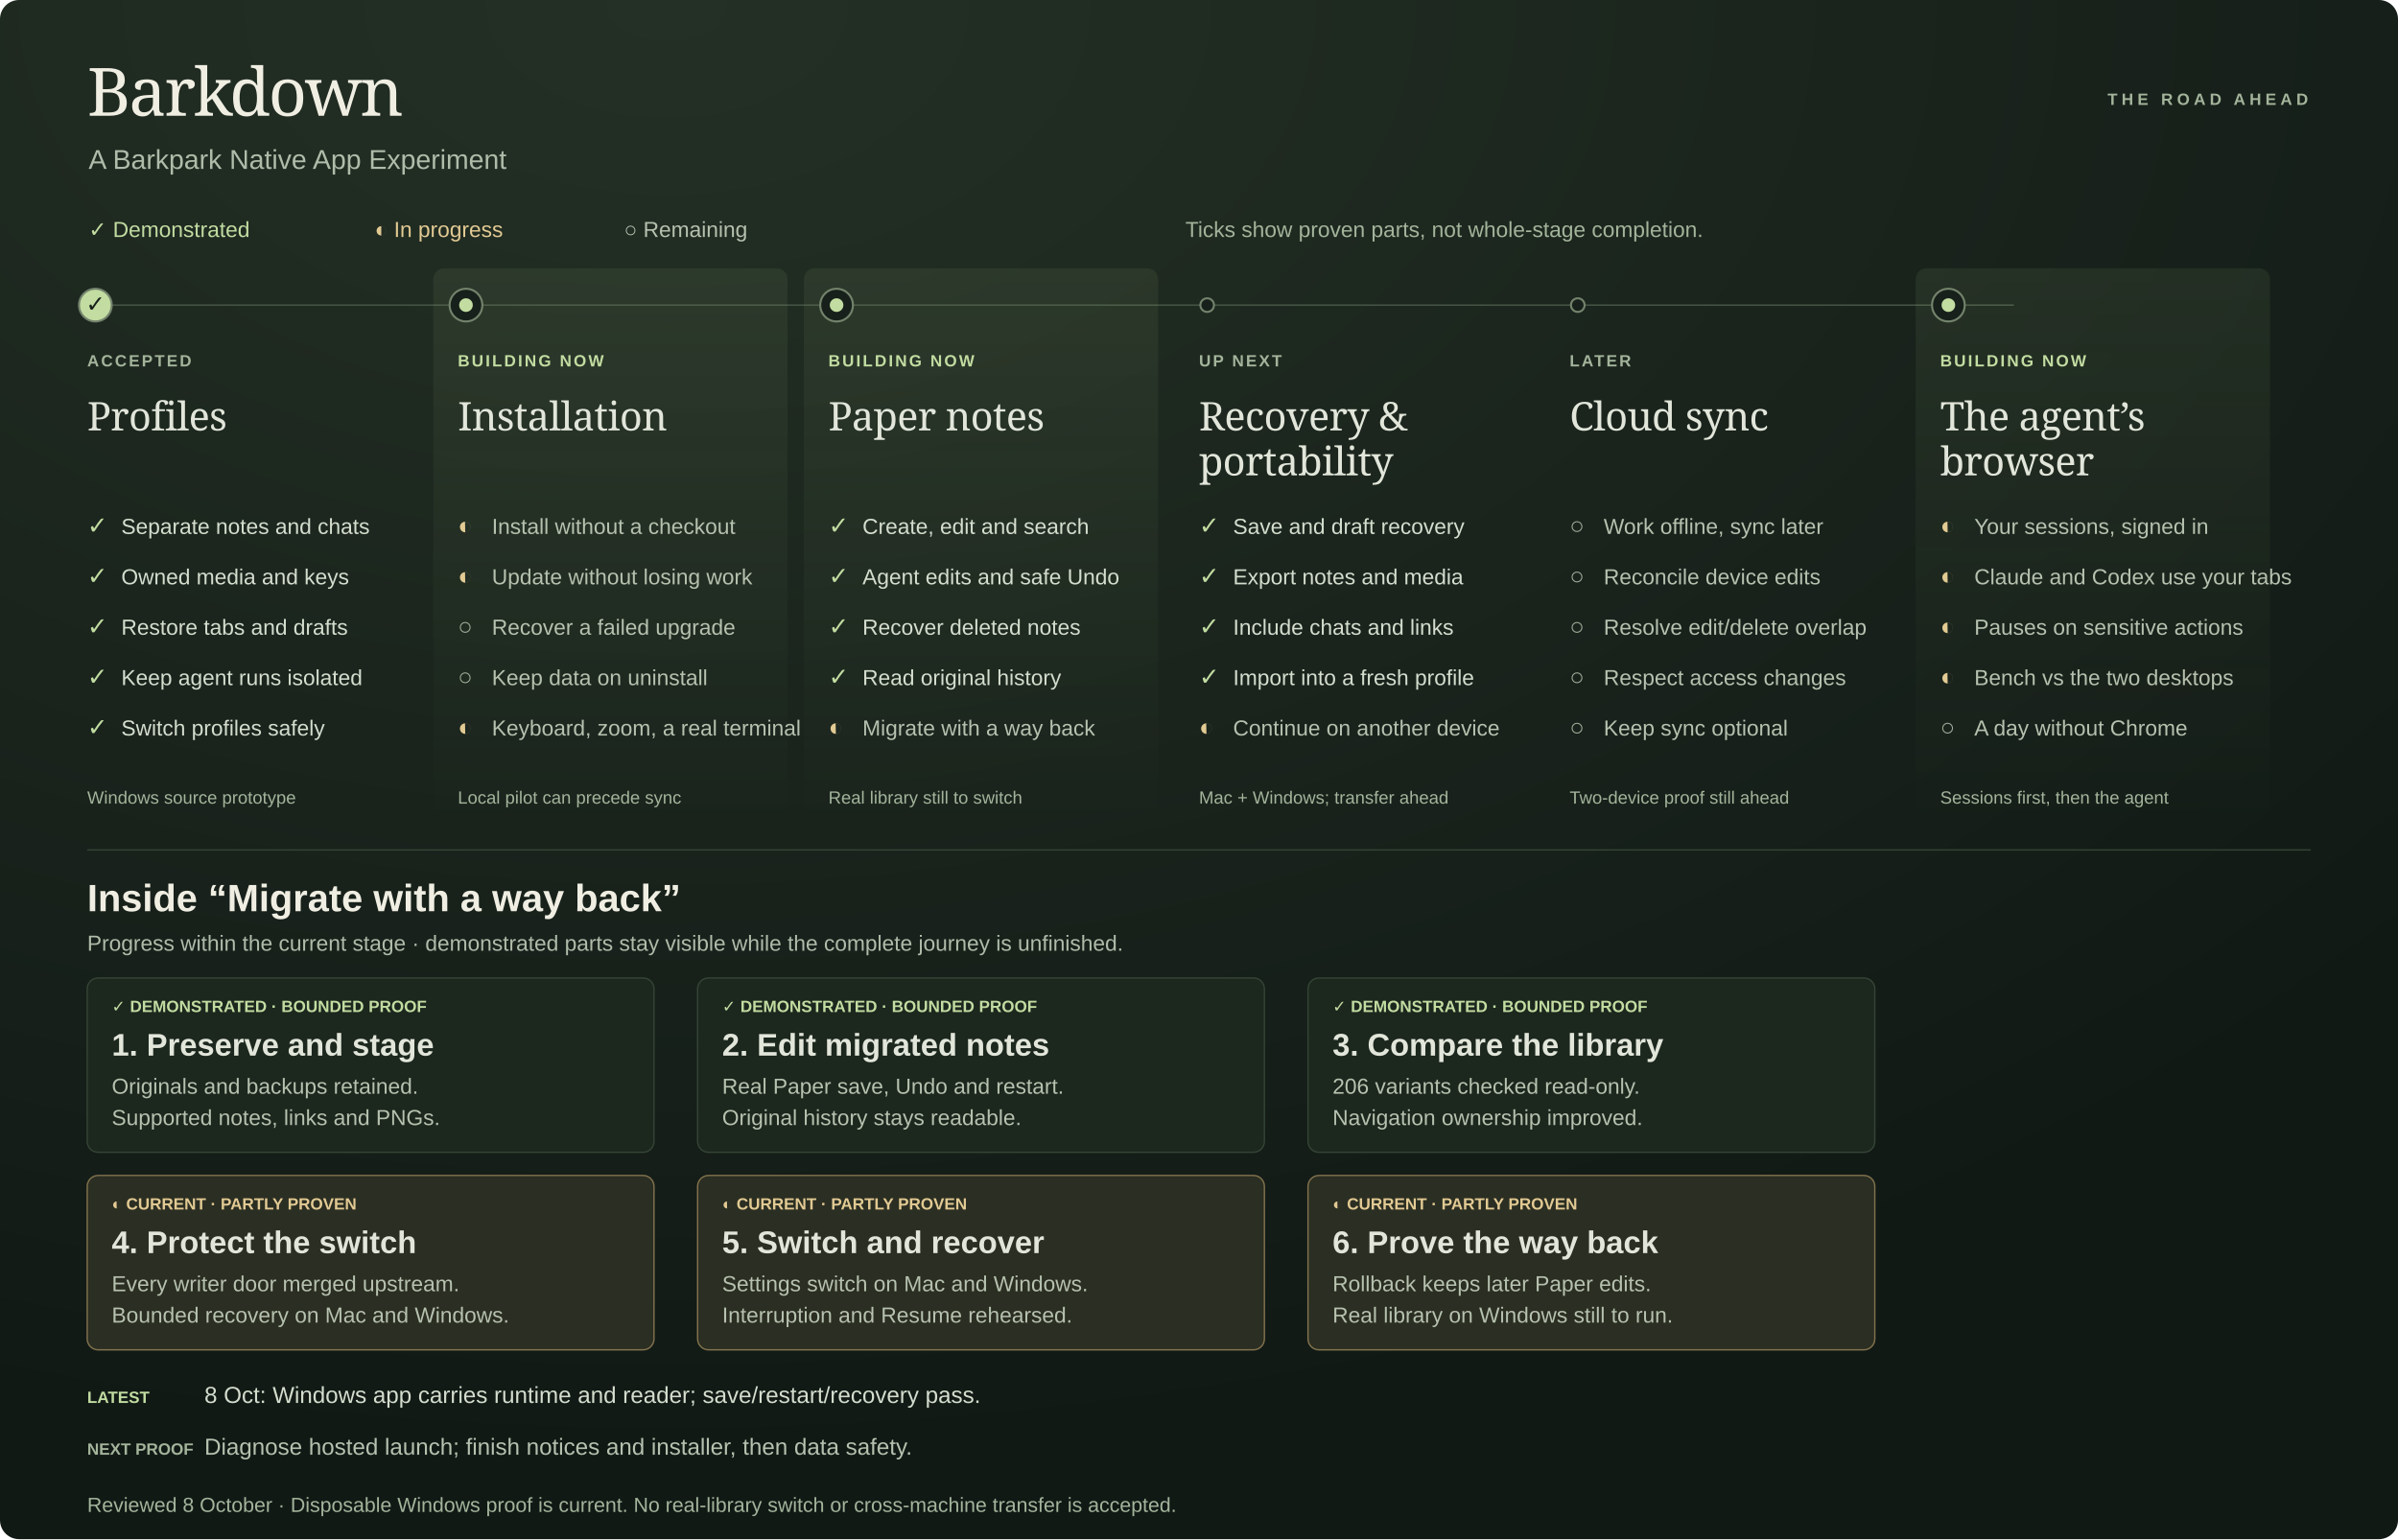
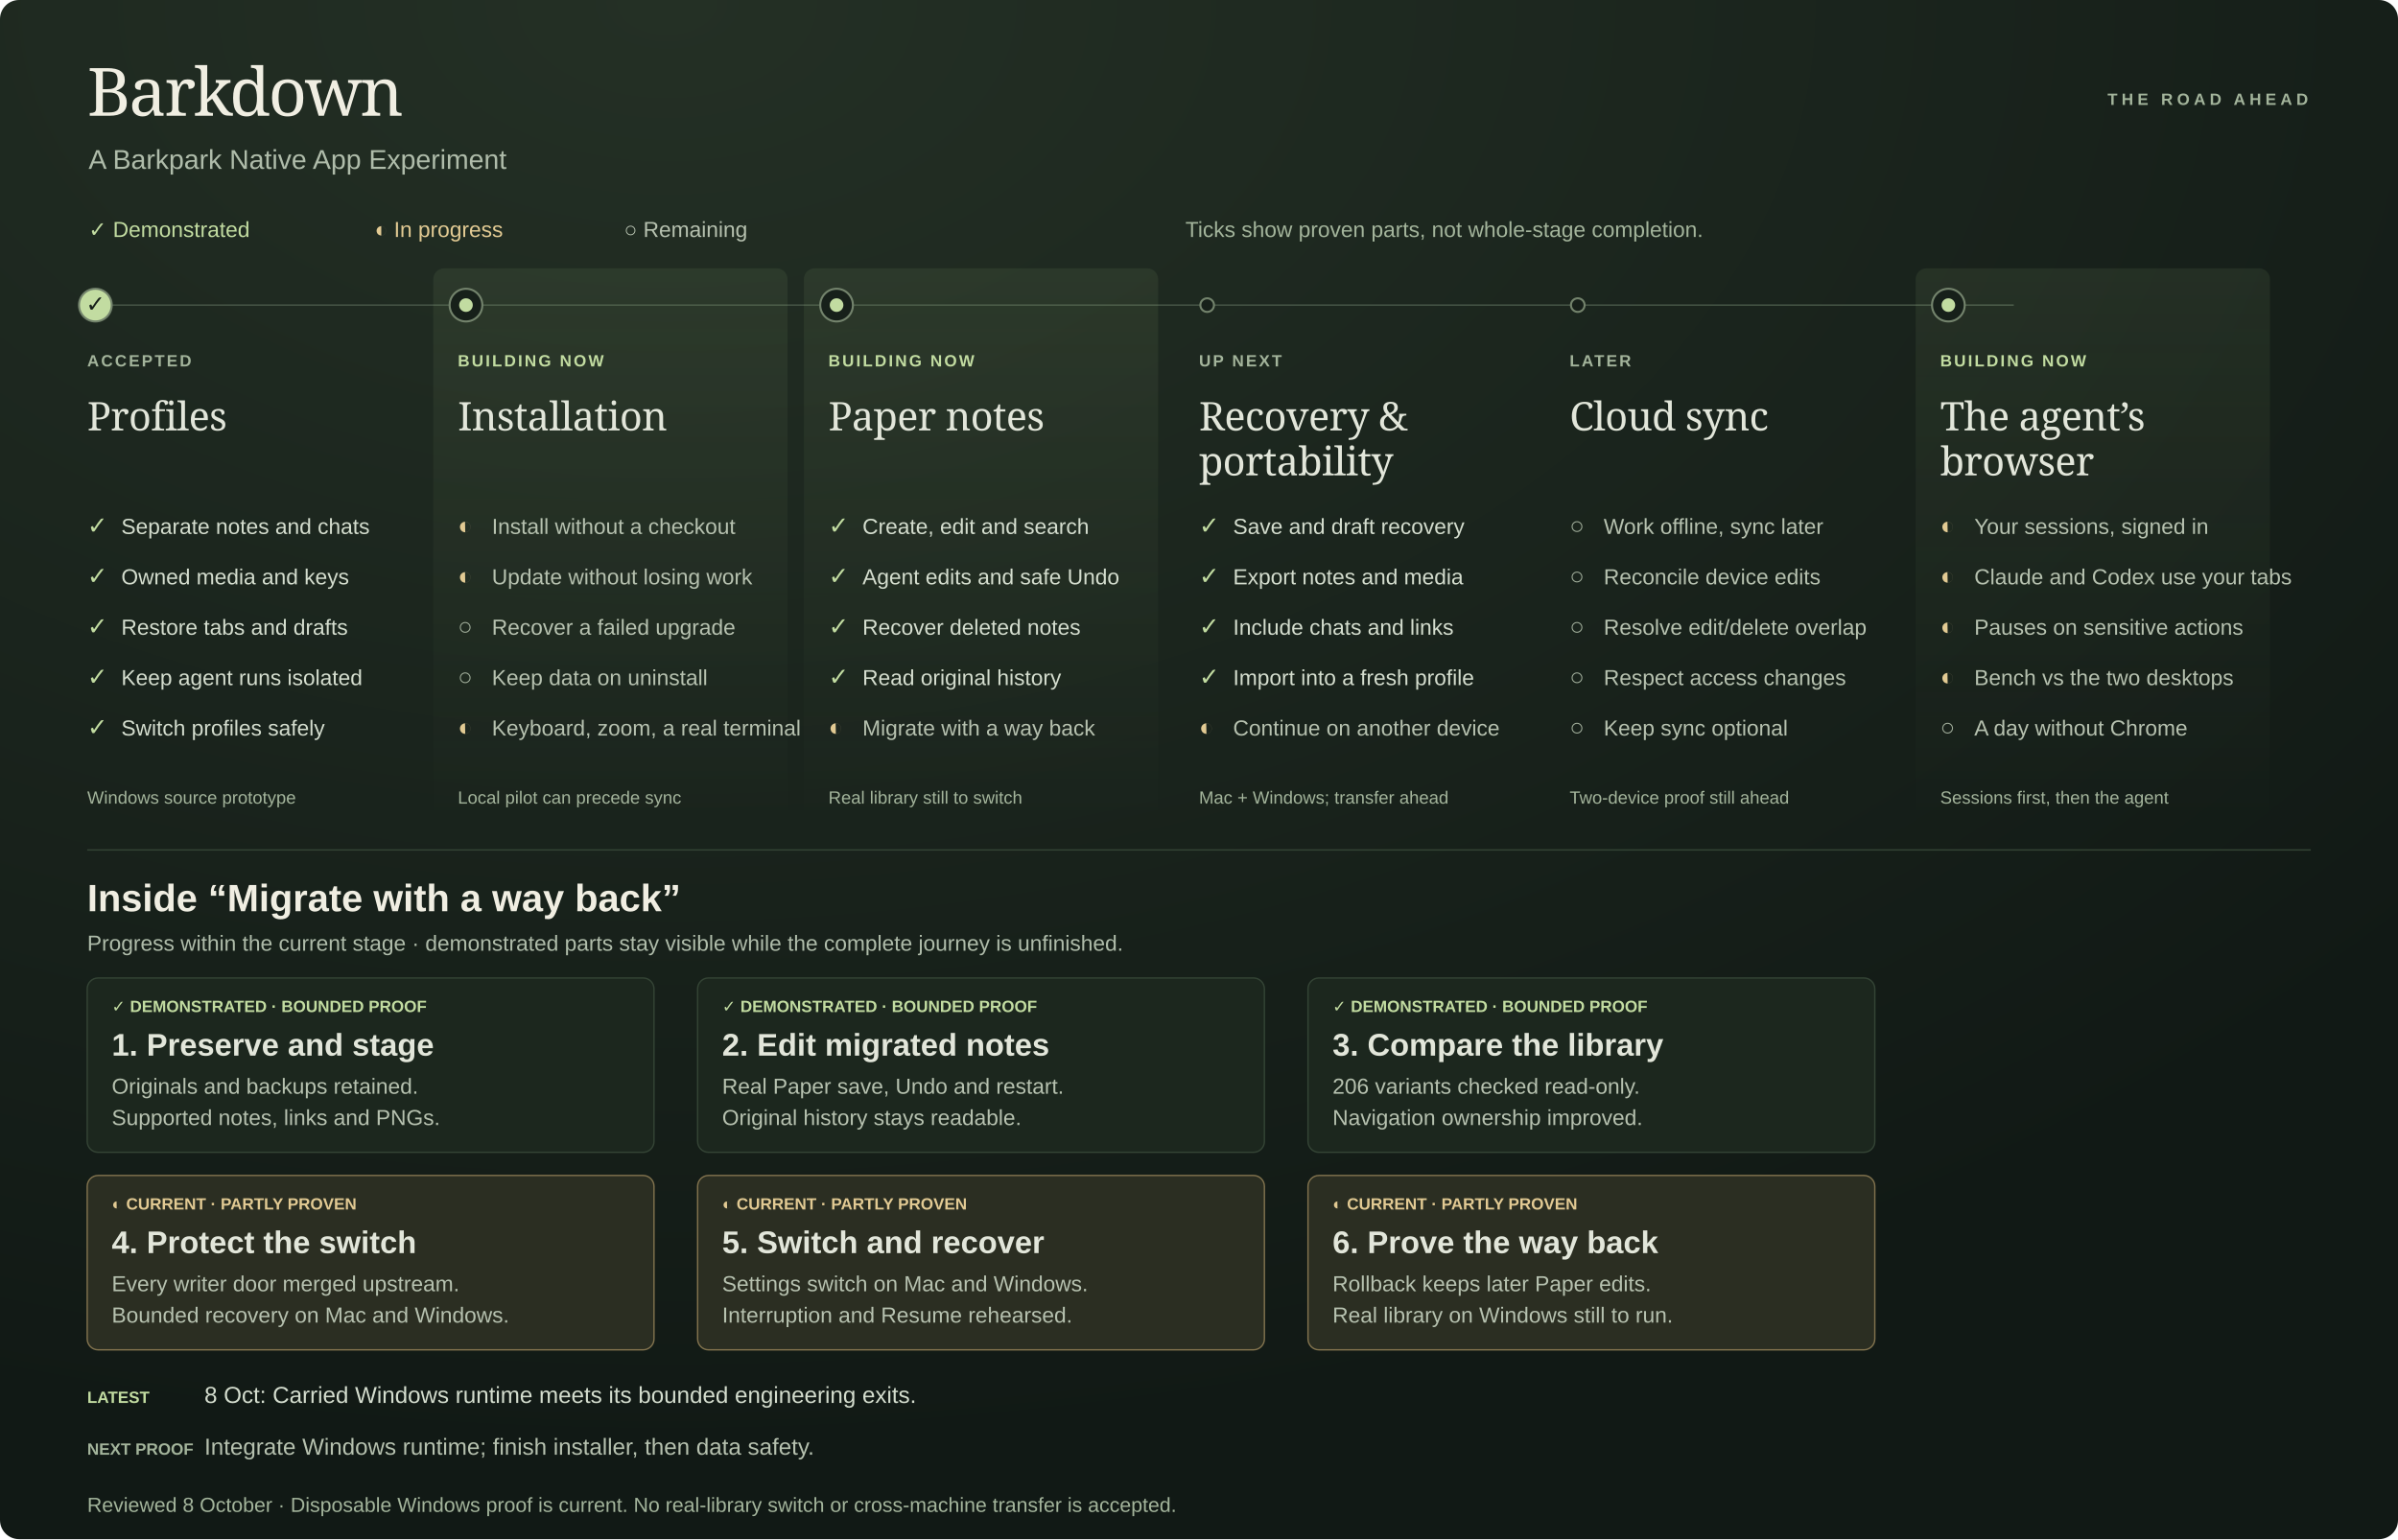
<svg xmlns="http://www.w3.org/2000/svg" width="1760" height="1130" viewBox="0 0 1760 1130" role="img" aria-labelledby="title desc">
  <defs>
    <radialGradient id="background" cx="28%" cy="0%" r="95%">
      <stop stop-color="#243025" />
      <stop offset="1" stop-color="#111915" />
    </radialGradient>
    <linearGradient id="focus" x2="0" y2="1">
      <stop stop-color="#a9c787" stop-opacity=".09" />
      <stop offset="1" stop-color="#a9c787" stop-opacity="0" />
    </linearGradient>
  </defs>
  <g font-family="Segoe UI, Arial, sans-serif">
    <rect width="1760" height="1130" rx="14" fill="url(#background)" />
    <text x="64" y="85" font-family="Georgia, serif" font-size="49" letter-spacing="-1.5" fill="#f0eee2">Barkdown</text>
    <text x="65" y="124" font-size="20" fill="#afbcaa" font-weight="400">A Barkpark Native App Experiment</text>
    <text x="1694" y="77" text-anchor="end" font-size="12" font-weight="600" letter-spacing="3" fill="#a3b49b">THE ROAD AHEAD</text>
    <text x="65" y="174" font-size="16" fill="#c2dca1" font-weight="400">✓  Demonstrated</text>
    <text x="275" y="174" font-size="16" fill="#e2ca93" font-weight="400">◐  In progress</text>
    <text x="458" y="174" font-size="16" fill="#b6c1af" font-weight="400">○  Remaining</text>
    <text x="870" y="174" font-size="16" fill="#a3b49b" font-weight="400">Ticks show proven parts, not whole-stage completion.</text>
    <path d="M70 224H1478" stroke="#475747" stroke-width="1" />
    <g data-phase="P1">
      <circle cx="70" cy="224" r="12" fill="#c2dca1" stroke="#73836c" stroke-width="1.5" />
      <text x="63" y="229" font-size="17" fill="#17201a" font-weight="600">✓</text>
      <text x="64" y="269" font-size="12" letter-spacing="1.5" font-weight="600" fill="#a3b49b">ACCEPTED</text>
      <text x="64" y="316" dy="0" font-family="Georgia, serif" font-size="29" letter-spacing="-.4" fill="#e2e6da">Profiles</text>
      <text x="64" y="392" font-size="18" fill="#c2dca1" font-weight="600">✓</text>
      <text x="89" y="392" font-size="16" fill="#d4ddce" font-weight="400">Separate notes and chats</text>
      <text x="64" y="429" font-size="18" fill="#c2dca1" font-weight="600">✓</text>
      <text x="89" y="429" font-size="16" fill="#d4ddce" font-weight="400">Owned media and keys</text>
      <text x="64" y="466" font-size="18" fill="#c2dca1" font-weight="600">✓</text>
      <text x="89" y="466" font-size="16" fill="#d4ddce" font-weight="400">Restore tabs and drafts</text>
      <text x="64" y="503" font-size="18" fill="#c2dca1" font-weight="600">✓</text>
      <text x="89" y="503" font-size="16" fill="#d4ddce" font-weight="400">Keep agent runs isolated</text>
      <text x="64" y="540" font-size="18" fill="#c2dca1" font-weight="600">✓</text>
      <text x="89" y="540" font-size="16" fill="#d4ddce" font-weight="400">Switch profiles safely</text>
      <text x="64" y="590" font-size="13" fill="#a3b49b" font-weight="400">Windows source prototype</text>
    </g>
    <g data-phase="P5">
      <rect x="318" y="197" width="260" height="410" rx="8" fill="url(#focus)" />
      <circle cx="342" cy="224" r="12" fill="#17201a" stroke="#73836c" stroke-width="1.5" />
      <circle cx="342" cy="224" r="5" fill="#c2dca1" />
      <text x="336" y="269" font-size="12" letter-spacing="1.5" font-weight="600" fill="#c2dca1">BUILDING NOW</text>
      <text x="336" y="316" dy="0" font-family="Georgia, serif" font-size="29" letter-spacing="-.4" fill="#e2e6da">Installation</text>
      <text x="336" y="392" font-size="18" fill="#e2ca93" font-weight="600">◐</text>
      <text x="361" y="392" font-size="16" fill="#b6c1af" font-weight="400">Install without a checkout</text>
      <text x="336" y="429" font-size="18" fill="#e2ca93" font-weight="600">◐</text>
      <text x="361" y="429" font-size="16" fill="#b6c1af" font-weight="400">Update without losing work</text>
      <text x="336" y="466" font-size="18" fill="#9fac99" font-weight="600">○</text>
      <text x="361" y="466" font-size="16" fill="#b6c1af" font-weight="400">Recover a failed upgrade</text>
      <text x="336" y="503" font-size="18" fill="#9fac99" font-weight="600">○</text>
      <text x="361" y="503" font-size="16" fill="#b6c1af" font-weight="400">Keep data on uninstall</text>
      <text x="336" y="540" font-size="18" fill="#e2ca93" font-weight="600">◐</text>
      <text x="361" y="540" font-size="16" fill="#b6c1af" font-weight="400">Keyboard, zoom, a real terminal</text>
      <text x="336" y="590" font-size="13" fill="#a3b49b" font-weight="400">Local pilot can precede sync</text>
    </g>
    <g data-phase="P2">
      <rect x="590" y="197" width="260" height="410" rx="8" fill="url(#focus)" />
      <circle cx="614" cy="224" r="12" fill="#17201a" stroke="#73836c" stroke-width="1.5" />
      <circle cx="614" cy="224" r="5" fill="#c2dca1" />
      <text x="608" y="269" font-size="12" letter-spacing="1.5" font-weight="600" fill="#c2dca1">BUILDING NOW</text>
      <text x="608" y="316" dy="0" font-family="Georgia, serif" font-size="29" letter-spacing="-.4" fill="#e2e6da">Paper notes</text>
      <text x="608" y="392" font-size="18" fill="#c2dca1" font-weight="600">✓</text>
      <text x="633" y="392" font-size="16" fill="#d4ddce" font-weight="400">Create, edit and search</text>
      <text x="608" y="429" font-size="18" fill="#c2dca1" font-weight="600">✓</text>
      <text x="633" y="429" font-size="16" fill="#d4ddce" font-weight="400">Agent edits and safe Undo</text>
      <text x="608" y="466" font-size="18" fill="#c2dca1" font-weight="600">✓</text>
      <text x="633" y="466" font-size="16" fill="#d4ddce" font-weight="400">Recover deleted notes</text>
      <text x="608" y="503" font-size="18" fill="#c2dca1" font-weight="600">✓</text>
      <text x="633" y="503" font-size="16" fill="#d4ddce" font-weight="400">Read original history</text>
      <text x="608" y="540" font-size="18" fill="#e2ca93" font-weight="600">◐</text>
      <text x="633" y="540" font-size="16" fill="#b6c1af" font-weight="400">Migrate with a way back</text>
      <text x="608" y="590" font-size="13" fill="#a3b49b" font-weight="400">Real library still to switch</text>
    </g>
    <g data-phase="P3">
      <circle cx="886" cy="224" r="5" fill="#17201a" stroke="#73836c" stroke-width="1.5" />
      <text x="880" y="269" font-size="12" letter-spacing="1.5" font-weight="600" fill="#a3b49b">UP NEXT</text>
      <text x="880" y="316" dy="0" font-family="Georgia, serif" font-size="29" letter-spacing="-.4" fill="#e2e6da">Recovery &amp;</text>
      <text x="880" y="316" dy="33" font-family="Georgia, serif" font-size="29" letter-spacing="-.4" fill="#e2e6da">portability</text>
      <text x="880" y="392" font-size="18" fill="#c2dca1" font-weight="600">✓</text>
      <text x="905" y="392" font-size="16" fill="#d4ddce" font-weight="400">Save and draft recovery</text>
      <text x="880" y="429" font-size="18" fill="#c2dca1" font-weight="600">✓</text>
      <text x="905" y="429" font-size="16" fill="#d4ddce" font-weight="400">Export notes and media</text>
      <text x="880" y="466" font-size="18" fill="#c2dca1" font-weight="600">✓</text>
      <text x="905" y="466" font-size="16" fill="#d4ddce" font-weight="400">Include chats and links</text>
      <text x="880" y="503" font-size="18" fill="#c2dca1" font-weight="600">✓</text>
      <text x="905" y="503" font-size="16" fill="#d4ddce" font-weight="400">Import into a fresh profile</text>
      <text x="880" y="540" font-size="18" fill="#e2ca93" font-weight="600">◐</text>
      <text x="905" y="540" font-size="16" fill="#b6c1af" font-weight="400">Continue on another device</text>
      <text x="880" y="590" font-size="13" fill="#a3b49b" font-weight="400">Mac + Windows; transfer ahead</text>
    </g>
    <g data-phase="P4">
      <circle cx="1158" cy="224" r="5" fill="#17201a" stroke="#73836c" stroke-width="1.5" />
      <text x="1152" y="269" font-size="12" letter-spacing="1.5" font-weight="600" fill="#a3b49b">LATER</text>
      <text x="1152" y="316" dy="0" font-family="Georgia, serif" font-size="29" letter-spacing="-.4" fill="#e2e6da">Cloud sync</text>
      <text x="1152" y="392" font-size="18" fill="#9fac99" font-weight="600">○</text>
      <text x="1177" y="392" font-size="16" fill="#b6c1af" font-weight="400">Work offline, sync later</text>
      <text x="1152" y="429" font-size="18" fill="#9fac99" font-weight="600">○</text>
      <text x="1177" y="429" font-size="16" fill="#b6c1af" font-weight="400">Reconcile device edits</text>
      <text x="1152" y="466" font-size="18" fill="#9fac99" font-weight="600">○</text>
      <text x="1177" y="466" font-size="16" fill="#b6c1af" font-weight="400">Resolve edit/delete overlap</text>
      <text x="1152" y="503" font-size="18" fill="#9fac99" font-weight="600">○</text>
      <text x="1177" y="503" font-size="16" fill="#b6c1af" font-weight="400">Respect access changes</text>
      <text x="1152" y="540" font-size="18" fill="#9fac99" font-weight="600">○</text>
      <text x="1177" y="540" font-size="16" fill="#b6c1af" font-weight="400">Keep sync optional</text>
      <text x="1152" y="590" font-size="13" fill="#a3b49b" font-weight="400">Two-device proof still ahead</text>
    </g>
    <g data-phase="P6">
      <rect x="1406" y="197" width="260" height="410" rx="8" fill="url(#focus)" />
      <circle cx="1430" cy="224" r="12" fill="#17201a" stroke="#73836c" stroke-width="1.5" />
      <circle cx="1430" cy="224" r="5" fill="#c2dca1" />
      <text x="1424" y="269" font-size="12" letter-spacing="1.5" font-weight="600" fill="#c2dca1">BUILDING NOW</text>
      <text x="1424" y="316" dy="0" font-family="Georgia, serif" font-size="29" letter-spacing="-.4" fill="#e2e6da">The agent’s</text>
      <text x="1424" y="316" dy="33" font-family="Georgia, serif" font-size="29" letter-spacing="-.4" fill="#e2e6da">browser</text>
      <text x="1424" y="392" font-size="18" fill="#e2ca93" font-weight="600">◐</text>
      <text x="1449" y="392" font-size="16" fill="#b6c1af" font-weight="400">Your sessions, signed in</text>
      <text x="1424" y="429" font-size="18" fill="#e2ca93" font-weight="600">◐</text>
      <text x="1449" y="429" font-size="16" fill="#b6c1af" font-weight="400">Claude and Codex use your tabs</text>
      <text x="1424" y="466" font-size="18" fill="#e2ca93" font-weight="600">◐</text>
      <text x="1449" y="466" font-size="16" fill="#b6c1af" font-weight="400">Pauses on sensitive actions</text>
      <text x="1424" y="503" font-size="18" fill="#e2ca93" font-weight="600">◐</text>
      <text x="1449" y="503" font-size="16" fill="#b6c1af" font-weight="400">Bench vs the two desktops</text>
      <text x="1424" y="540" font-size="18" fill="#9fac99" font-weight="600">○</text>
      <text x="1449" y="540" font-size="16" fill="#b6c1af" font-weight="400">A day without Chrome</text>
      <text x="1424" y="590" font-size="13" fill="#a3b49b" font-weight="400">Sessions first, then the agent</text>
    </g>
    <path d="M64 624H1696" stroke="#344435" />
    <text x="64" y="669" font-size="28" fill="#f0eee2" font-weight="600">Inside “Migrate with a way back”</text>
    <text x="64" y="698" font-size="16" fill="#afbcaa" font-weight="400">Progress within the current stage · demonstrated parts stay visible while the complete journey is unfinished.</text>
    <g data-migration-step="1">
      <rect x="64" y="718" width="416" height="128" rx="8" fill="#1c271e" stroke="#344435" />
      <text x="82" y="743" font-size="12" fill="#c2dca1" font-weight="600">✓  DEMONSTRATED · BOUNDED PROOF</text>
      <text x="82" y="775" font-size="23" fill="#e2e6da" font-weight="600">1. Preserve and stage</text>
      <text x="82" y="803" font-size="16" fill="#b6c1af" font-weight="400">Originals and backups retained.</text>
      <text x="82" y="826" font-size="16" fill="#b6c1af" font-weight="400">Supported notes, links and PNGs.</text>
    </g>
    <g data-migration-step="2">
      <rect x="512" y="718" width="416" height="128" rx="8" fill="#1c271e" stroke="#344435" />
      <text x="530" y="743" font-size="12" fill="#c2dca1" font-weight="600">✓  DEMONSTRATED · BOUNDED PROOF</text>
      <text x="530" y="775" font-size="23" fill="#e2e6da" font-weight="600">2. Edit migrated notes</text>
      <text x="530" y="803" font-size="16" fill="#b6c1af" font-weight="400">Real Paper save, Undo and restart.</text>
      <text x="530" y="826" font-size="16" fill="#b6c1af" font-weight="400">Original history stays readable.</text>
    </g>
    <g data-migration-step="3">
      <rect x="960" y="718" width="416" height="128" rx="8" fill="#1c271e" stroke="#344435" />
      <text x="978" y="743" font-size="12" fill="#c2dca1" font-weight="600">✓  DEMONSTRATED · BOUNDED PROOF</text>
      <text x="978" y="775" font-size="23" fill="#e2e6da" font-weight="600">3. Compare the library</text>
      <text x="978" y="803" font-size="16" fill="#b6c1af" font-weight="400">206 variants checked read-only.</text>
      <text x="978" y="826" font-size="16" fill="#b6c1af" font-weight="400">Navigation ownership improved.</text>
    </g>
    <g data-migration-step="4">
      <rect x="64" y="863" width="416" height="128" rx="8" fill="#2b2e22" stroke="#82734e" />
      <text x="82" y="888" font-size="12" fill="#e2ca93" font-weight="600">◐  CURRENT · PARTLY PROVEN</text>
      <text x="82" y="920" font-size="23" fill="#e2e6da" font-weight="600">4. Protect the switch</text>
      <text x="82" y="948" font-size="16" fill="#b6c1af" font-weight="400">Every writer door merged upstream.</text>
      <text x="82" y="971" font-size="16" fill="#b6c1af" font-weight="400">Bounded recovery on Mac and Windows.</text>
    </g>
    <g data-migration-step="5">
      <rect x="512" y="863" width="416" height="128" rx="8" fill="#2b2e22" stroke="#82734e" />
      <text x="530" y="888" font-size="12" fill="#e2ca93" font-weight="600">◐  CURRENT · PARTLY PROVEN</text>
      <text x="530" y="920" font-size="23" fill="#e2e6da" font-weight="600">5. Switch and recover</text>
      <text x="530" y="948" font-size="16" fill="#b6c1af" font-weight="400">Settings switch on Mac and Windows.</text>
      <text x="530" y="971" font-size="16" fill="#b6c1af" font-weight="400">Interruption and Resume rehearsed.</text>
    </g>
    <g data-migration-step="6">
      <rect x="960" y="863" width="416" height="128" rx="8" fill="#2b2e22" stroke="#82734e" />
      <text x="978" y="888" font-size="12" fill="#e2ca93" font-weight="600">◐  CURRENT · PARTLY PROVEN</text>
      <text x="978" y="920" font-size="23" fill="#e2e6da" font-weight="600">6. Prove the way back</text>
      <text x="978" y="948" font-size="16" fill="#b6c1af" font-weight="400">Rollback keeps later Paper edits.</text>
      <text x="978" y="971" font-size="16" fill="#b6c1af" font-weight="400">Real library on Windows still to run.</text>
    </g>
    <text x="64" y="1030" font-size="12" fill="#c2dca1" font-weight="600">LATEST</text>
-     <text x="150" y="1030" font-size="17" fill="#d4ddce" font-weight="400">8 Oct: Windows app carries runtime and reader; save/restart/recovery pass.</text>
+     <text x="150" y="1030" font-size="17" fill="#d4ddce" font-weight="400">8 Oct: Carried Windows runtime meets its bounded engineering exits.</text>
    <text x="64" y="1068" font-size="12" fill="#a3b49b" font-weight="600">NEXT PROOF</text>
-     <text x="150" y="1068" font-size="17" fill="#b6c1af" font-weight="400">Diagnose hosted launch; finish notices and installer, then data safety.</text>
+     <text x="150" y="1068" font-size="17" fill="#b6c1af" font-weight="400">Integrate Windows runtime; finish installer, then data safety.</text>
    <text x="64" y="1110" font-size="15" fill="#a3b49b" font-weight="400">Reviewed 8 October · Disposable Windows proof is current. No real-library switch or cross-machine transfer is accepted.</text>
  </g>
</svg>
